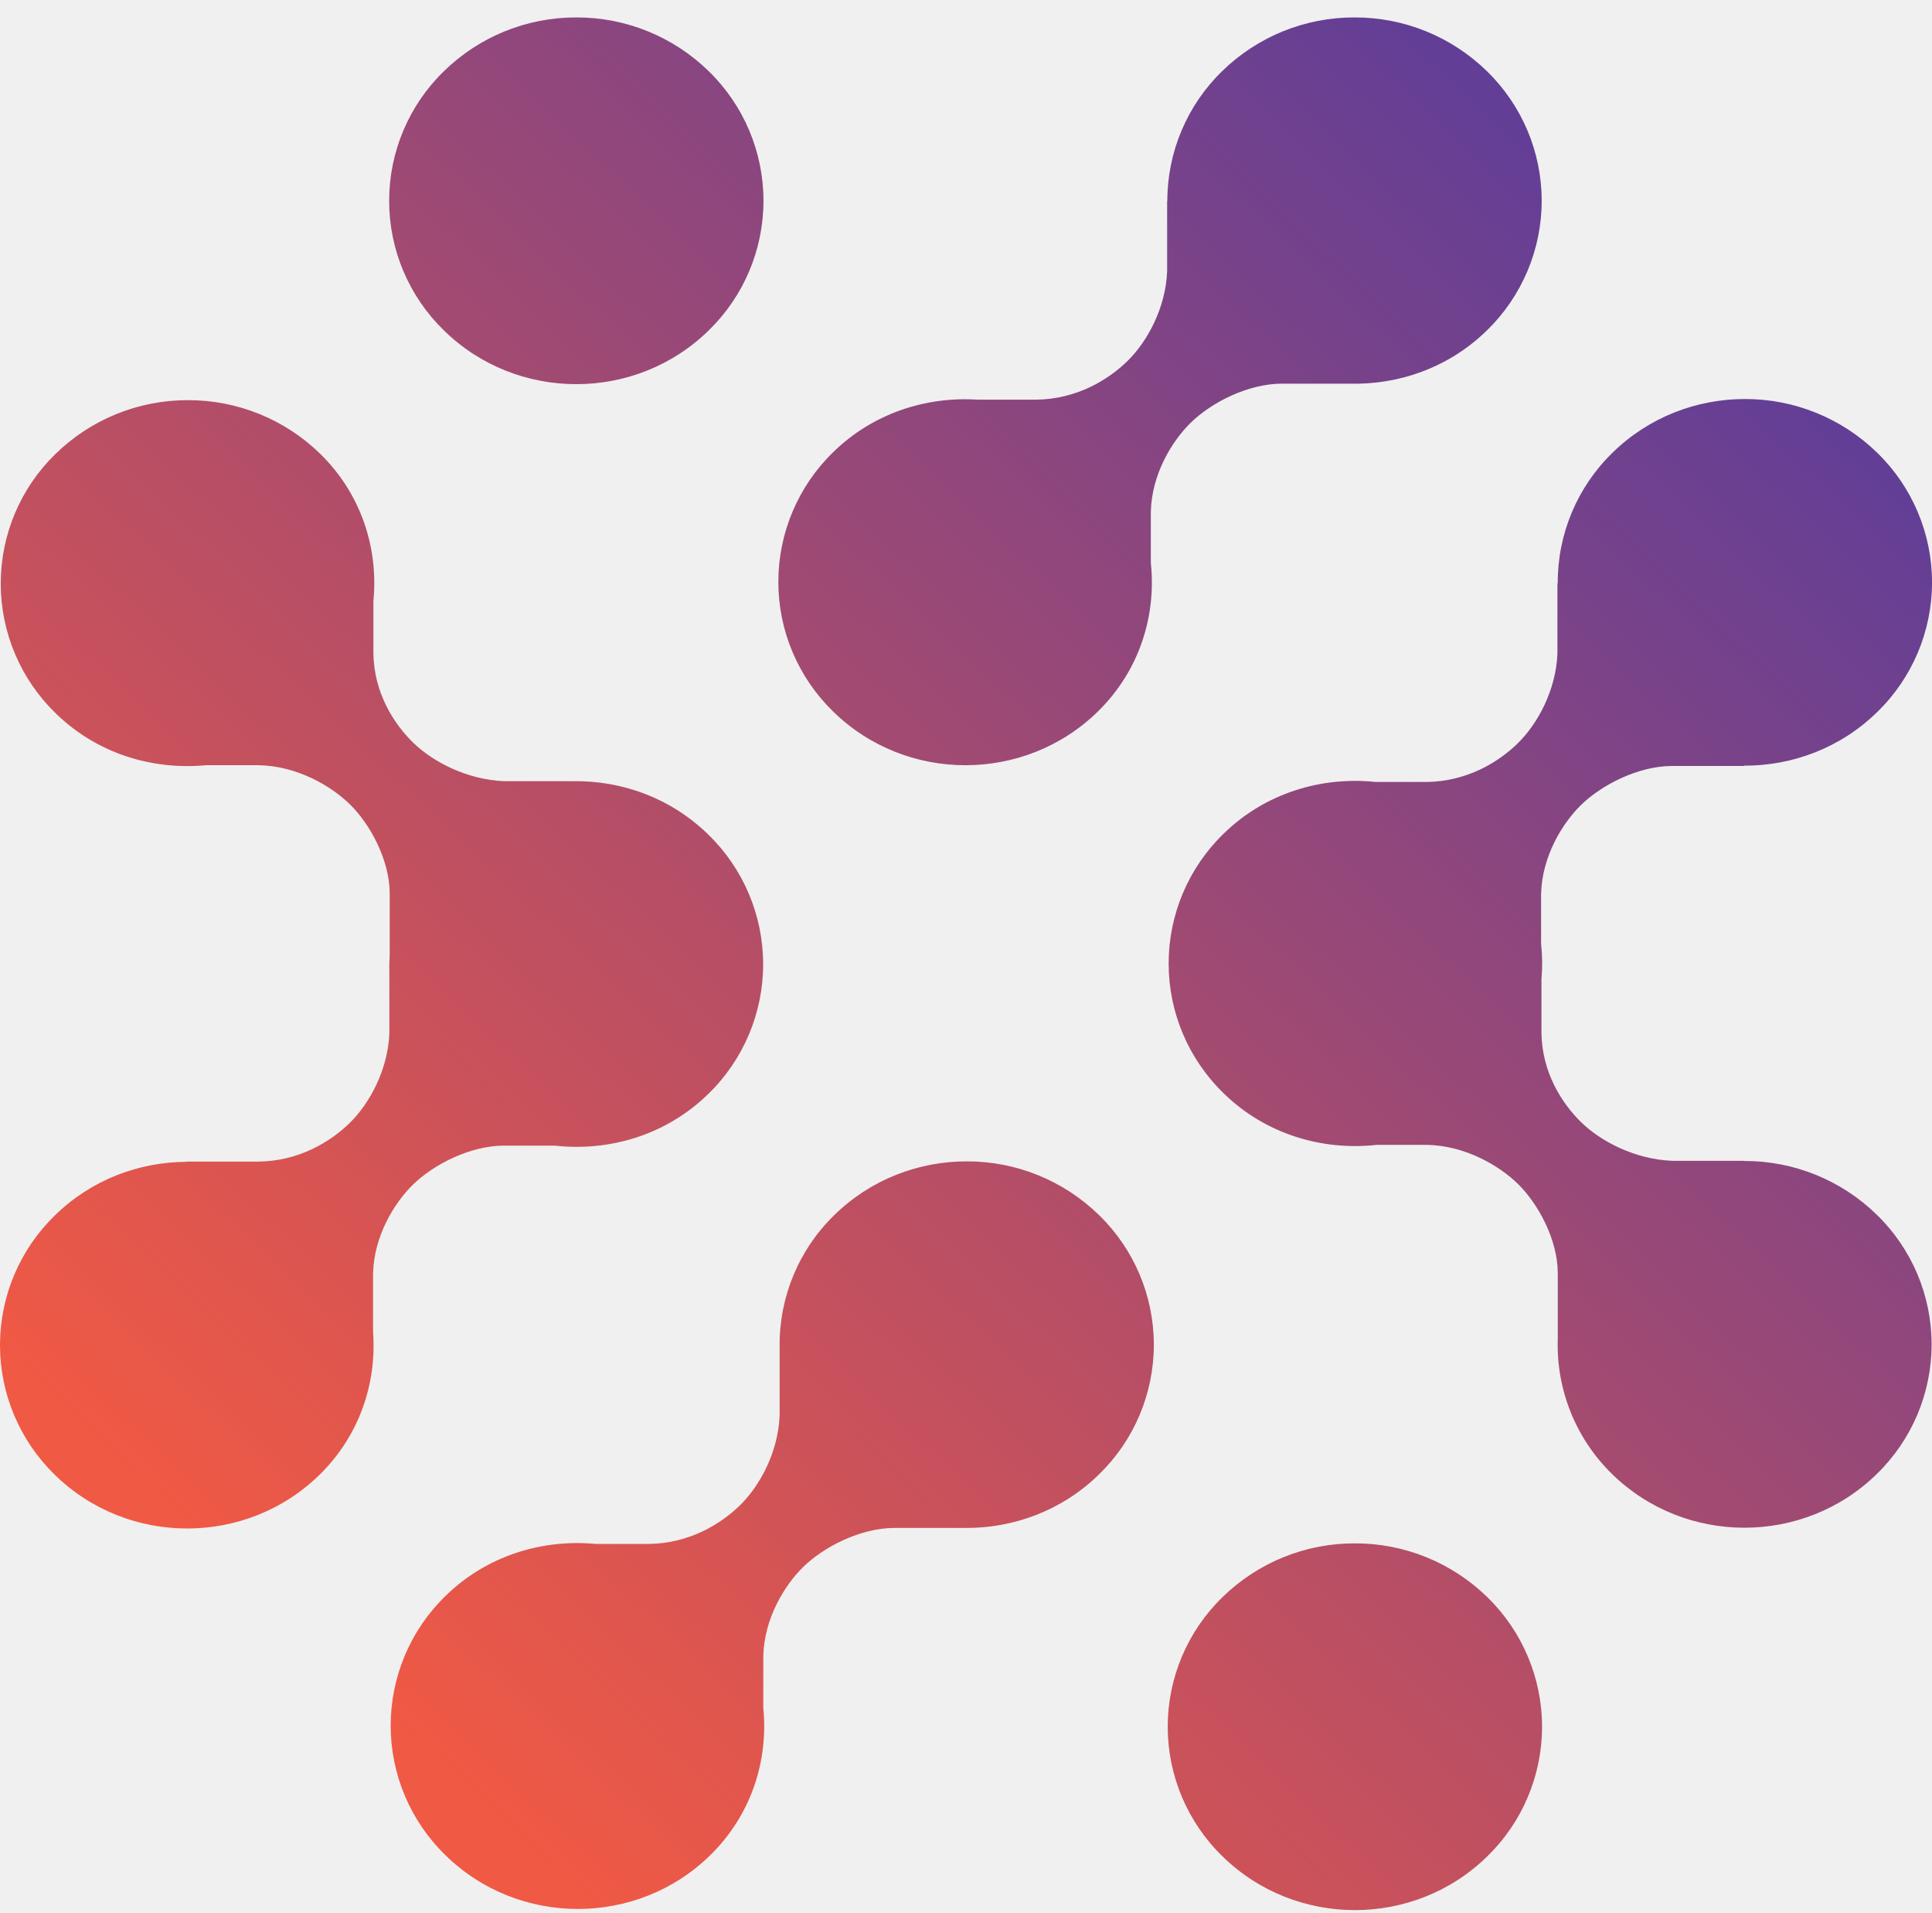
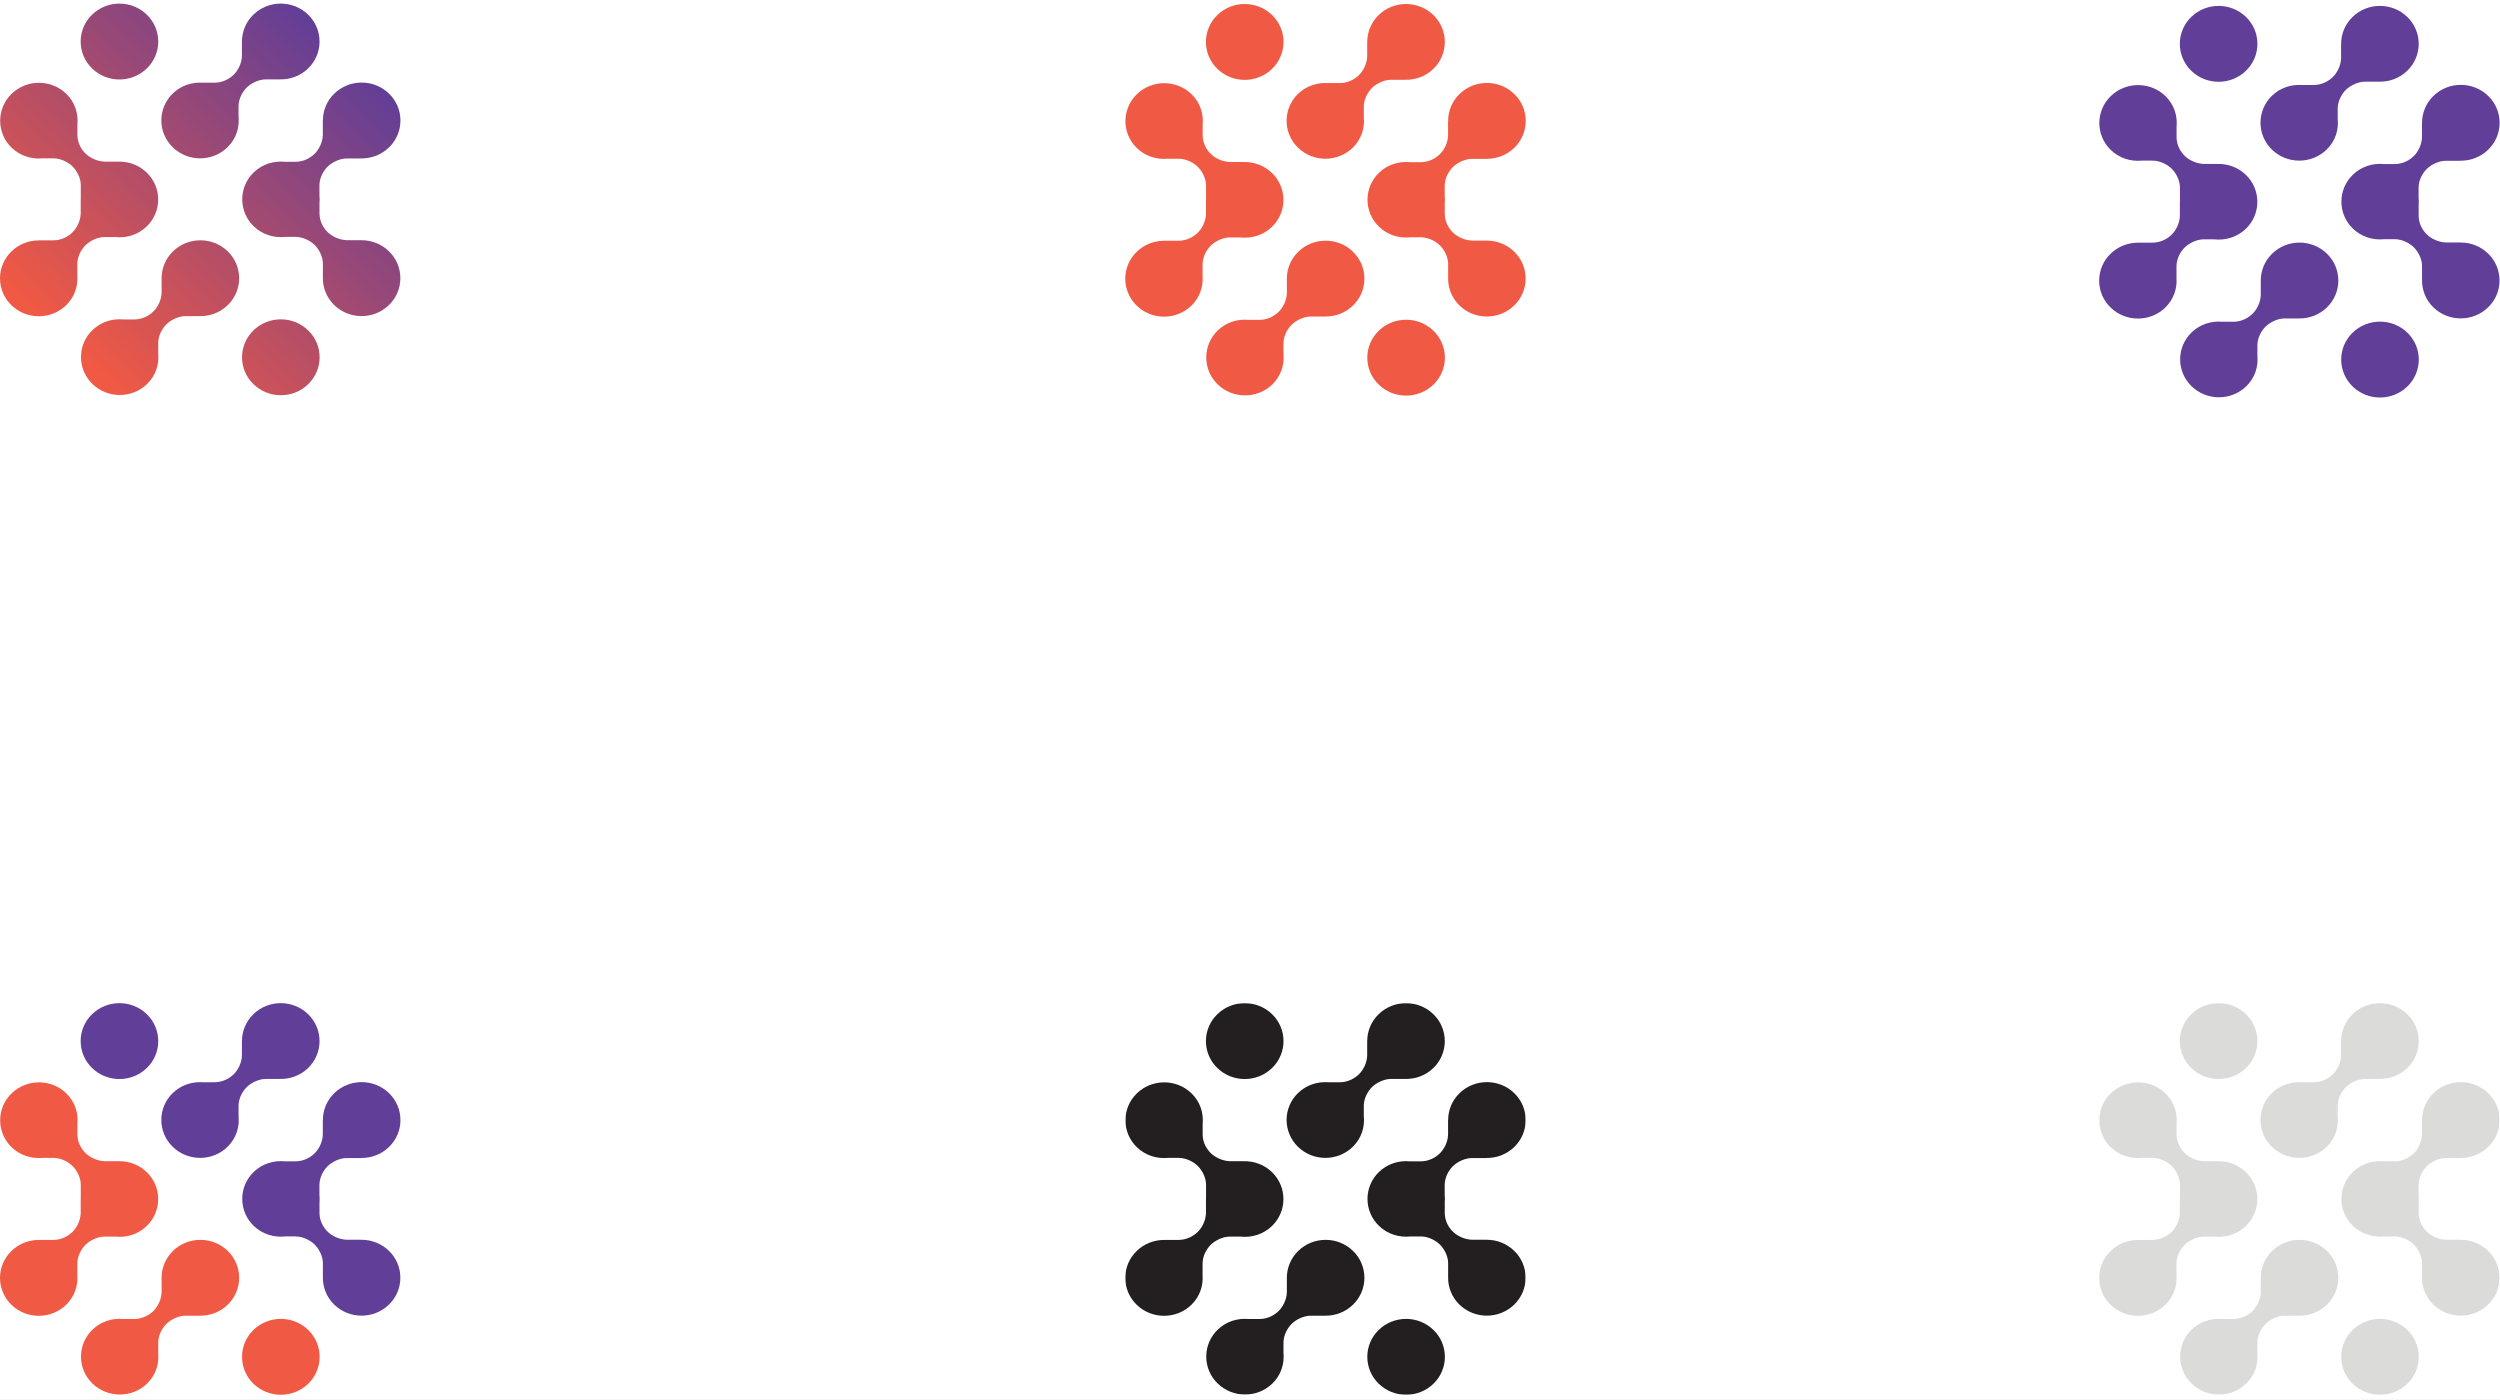
- <svg xmlns="http://www.w3.org/2000/svg" xmlns:xlink="http://www.w3.org/1999/xlink" width="100" height="99" viewBox="0 0 100 99">
+ <svg xmlns="http://www.w3.org/2000/svg" xmlns:xlink="http://www.w3.org/1999/xlink" width="636" height="356" viewBox="0 0 636 356">
  <defs>
    <linearGradient id="b" x1="16.679%" x2="88.319%" y1="86.687%" y2="13.475%">
      <stop offset="0%" stop-color="#F05944" />
      <stop offset="100%" stop-color="#613E97" />
    </linearGradient>
-     <path id="a" d="M70.108.426a9.764 9.764 0 0 0-6.85 2.78 9.363 9.363 0 0 0-2.837 6.72l-.01-.01v3.651c-.077 1.89-1.02 3.627-2.047 4.634-1.012.992-2.648 1.982-4.73 2.006h-3.03c-2.685-.172-5.427.708-7.48 2.719a9.353 9.353 0 0 0 0 13.42c3.783 3.706 9.917 3.706 13.701 0 2.147-2.102 3.032-4.943 2.742-7.687v-2.641c.04-1.966 1.111-3.685 2.064-4.617 1.058-1.037 2.95-2.018 4.714-2.022h3.49c2.57.07 5.162-.832 7.124-2.754a9.351 9.351 0 0 0 0-13.42 9.76 9.76 0 0 0-6.85-2.779zm-40.279 0a9.764 9.764 0 0 0-6.85 2.78 9.353 9.353 0 0 0 0 13.42c3.783 3.705 9.918 3.705 13.701 0a9.353 9.353 0 0 0 0-13.42 9.764 9.764 0 0 0-6.85-2.78zm53.633 22.528a9.353 9.353 0 0 0-2.833 6.764l-.017-.016v3.652c-.077 1.888-1.02 3.626-2.048 4.632-1.012.993-2.646 1.982-4.73 2.006h-2.627c-2.811-.294-5.725.572-7.88 2.683a9.351 9.351 0 0 0 0 13.42c2.173 2.129 5.118 2.992 7.951 2.676h2.573c2.008.039 3.762 1.088 4.715 2.02 1.058 1.037 2.06 2.891 2.064 4.618v3.419a9.33 9.33 0 0 0 2.81 6.978c3.784 3.706 9.919 3.706 13.701 0a9.351 9.351 0 0 0 0-13.42 9.763 9.763 0 0 0-6.86-2.779l.01-.009h-3.728c-1.929-.075-3.703-.999-4.73-2.005-1.013-.992-2.024-2.594-2.048-4.633v-2.747a9.235 9.235 0 0 0-.018-1.836v-2.574c.04-1.966 1.112-3.684 2.064-4.617 1.058-1.036 2.95-2.017 4.714-2.022h3.729l-.017-.016c2.497.014 5-.907 6.906-2.774a9.351 9.351 0 0 0 0-13.42 9.76 9.76 0 0 0-6.85-2.78c-2.48 0-4.96.927-6.851 2.78zm-80.586.058a9.352 9.352 0 0 0 0 13.42c2.128 2.085 4.997 2.953 7.776 2.693h2.742c2.007.038 3.76 1.088 4.713 2.02 1.058 1.037 2.06 2.89 2.064 4.618v3.186c-.014.26-.026.514-.017.773v3.277c-.078 1.89-1.02 3.627-2.048 4.634-1.013.992-2.648 1.982-4.73 2.005H9.647l.012.012c-2.47.008-4.937.93-6.822 2.776A9.362 9.362 0 0 0 0 69.078v.116a9.362 9.362 0 0 0 2.837 6.652c3.783 3.706 9.918 3.706 13.702 0 2.072-2.029 2.967-4.745 2.77-7.4V65.45c.04-1.966 1.11-3.685 2.063-4.617 1.059-1.037 2.95-2.018 4.714-2.022h2.626c2.834.317 5.777-.548 7.95-2.676a9.351 9.351 0 0 0 0-13.42c-1.934-1.895-4.483-2.807-7.018-2.763h-3.54c-1.928-.076-3.703-1-4.73-2.006-1.013-.992-2.024-2.592-2.047-4.632v-2.686c.265-2.721-.621-5.531-2.75-7.616a9.761 9.761 0 0 0-6.85-2.779 9.763 9.763 0 0 0-6.85 2.78zm40.307 39.394a9.355 9.355 0 0 0-2.83 6.79v3.59c-.077 1.888-1.019 3.626-2.046 4.633-1.014.992-2.648 1.982-4.73 2.005h-2.742c-2.779-.26-5.647.608-7.776 2.692a9.352 9.352 0 0 0 0 13.42c3.783 3.706 9.917 3.706 13.701 0 2.128-2.084 3.015-4.894 2.749-7.616v-2.685c.04-1.965 1.111-3.684 2.063-4.616 1.059-1.037 2.952-2.018 4.714-2.022h3.665c2.508.02 5.02-.898 6.934-2.772a9.353 9.353 0 0 0 0-13.42 9.764 9.764 0 0 0-6.85-2.779c-2.48 0-4.96.927-6.852 2.78zm20.096 19.769a9.351 9.351 0 0 0 0 13.42c3.783 3.706 9.918 3.706 13.7 0a9.353 9.353 0 0 0 0-13.42 9.762 9.762 0 0 0-6.85-2.78 9.76 9.76 0 0 0-6.85 2.78z" />
+     <path id="a" d="M71.422.433a9.955 9.955 0 0 0-6.979 2.828 9.516 9.516 0 0 0-2.89 6.834l-.01-.009V13.8c-.078 1.921-1.038 3.69-2.085 4.713-1.03 1.009-2.697 2.016-4.819 2.04h-3.086c-2.736-.175-5.529.721-7.621 2.766a9.503 9.503 0 0 0 0 13.65c3.854 3.77 10.104 3.77 13.958 0 2.188-2.138 3.089-5.027 2.793-7.82v-2.685c.042-2 1.132-3.748 2.103-4.696 1.078-1.055 3.006-2.053 4.802-2.057h3.556c2.618.072 5.259-.846 7.257-2.8a9.501 9.501 0 0 0 0-13.65A9.952 9.952 0 0 0 71.422.433zm-41.034 0a9.955 9.955 0 0 0-6.978 2.828 9.503 9.503 0 0 0 0 13.65c3.853 3.768 10.103 3.768 13.958 0a9.503 9.503 0 0 0 0-13.65 9.955 9.955 0 0 0-6.98-2.828zm54.638 22.915a9.506 9.506 0 0 0-2.885 6.88l-.018-.017v3.714c-.078 1.921-1.04 3.689-2.086 4.712-1.031 1.01-2.696 2.016-4.819 2.04h-2.677c-2.863-.298-5.831.583-8.027 2.73a9.501 9.501 0 0 0 0 13.649c2.214 2.166 5.214 3.044 8.1 2.722h2.622c2.045.04 3.832 1.108 4.803 2.056 1.077 1.054 2.097 2.94 2.102 4.696v3.478a9.482 9.482 0 0 0 2.864 7.097c3.854 3.77 10.104 3.77 13.957 0a9.501 9.501 0 0 0 0-13.65c-1.93-1.887-4.46-2.827-6.988-2.826l.01-.009h-3.799c-1.964-.077-3.772-1.016-4.819-2.04-1.03-1.009-2.061-2.638-2.086-4.712v-2.794a9.379 9.379 0 0 0-.017-1.867v-2.619c.04-2 1.132-3.747 2.102-4.696 1.077-1.053 3.005-2.051 4.802-2.056h3.8l-.018-.017c2.544.014 5.093-.923 7.035-2.821a9.501 9.501 0 0 0 0-13.65 9.951 9.951 0 0 0-6.979-2.827 9.949 9.949 0 0 0-6.979 2.827zm-82.096.059a9.502 9.502 0 0 0 0 13.65c2.168 2.12 5.09 3.004 7.922 2.739h2.793c2.044.039 3.831 1.106 4.8 2.055 1.08 1.054 2.1 2.94 2.104 4.696v3.24a8.907 8.907 0 0 0-.018.787v3.334c-.078 1.922-1.039 3.689-2.086 4.713-1.032 1.01-2.698 2.016-4.819 2.04H9.828l.012.011c-2.517.008-5.03.947-6.95 2.824A9.515 9.515 0 0 0 0 70.262v.118a9.515 9.515 0 0 0 2.89 6.767c3.854 3.769 10.104 3.769 13.959 0 2.11-2.064 3.022-4.827 2.821-7.528v-3.047c.041-2 1.132-3.748 2.103-4.697 1.078-1.054 3.006-2.051 4.802-2.055h2.675c2.887.321 5.886-.558 8.1-2.723a9.501 9.501 0 0 0 0-13.65c-1.971-1.928-4.568-2.855-7.15-2.81h-3.607c-1.964-.077-3.772-1.016-4.818-2.04-1.032-1.009-2.062-2.637-2.086-4.712v-2.731c.27-2.77-.633-5.627-2.801-7.747a9.953 9.953 0 0 0-6.979-2.827 9.954 9.954 0 0 0-6.979 2.827zm41.062 40.069a9.508 9.508 0 0 0-2.882 6.905v3.652c-.079 1.921-1.039 3.69-2.085 4.713-1.032 1.009-2.697 2.016-4.82 2.04h-2.792c-2.831-.265-5.753.618-7.921 2.738a9.502 9.502 0 0 0 0 13.65c3.853 3.77 10.103 3.77 13.957 0 2.168-2.12 3.071-4.978 2.8-7.746v-2.732c.041-1.999 1.133-3.747 2.103-4.695 1.078-1.055 3.006-2.053 4.802-2.057h3.734c2.554.022 5.113-.913 7.063-2.819a9.503 9.503 0 0 0 0-13.65 9.955 9.955 0 0 0-6.979-2.827 9.955 9.955 0 0 0-6.98 2.828zm20.473 20.108a9.501 9.501 0 0 0 0 13.65c3.854 3.77 10.104 3.77 13.958 0a9.503 9.503 0 0 0 0-13.65 9.954 9.954 0 0 0-6.98-2.828 9.952 9.952 0 0 0-6.978 2.828z" />
+     <path id="d" d="M0 .434h101.874v99.626H0z" />
+     <path id="f" d="M0 .434h101.874v99.626H0z" />
  </defs>
-   <g fill="none" fill-rule="evenodd" transform="translate(0 .476)">
-     <mask id="c" fill="#fff">
-       <use xlink:href="#a" />
-     </mask>
-     <use fill="url(#b)" xlink:href="#a" />
-     <path d="M70.108.426a9.764 9.764 0 0 0-6.85 2.78 9.363 9.363 0 0 0-2.837 6.72l-.01-.01v3.651c-.077 1.89-1.02 3.627-2.047 4.634-1.012.992-2.648 1.982-4.73 2.006h-3.03c-2.685-.172-5.427.708-7.48 2.719a9.353 9.353 0 0 0 0 13.42c3.783 3.706 9.917 3.706 13.701 0 2.147-2.102 3.032-4.943 2.742-7.687v-2.641c.04-1.966 1.111-3.685 2.064-4.617 1.058-1.037 2.95-2.018 4.714-2.022h3.49c2.57.07 5.162-.832 7.124-2.754a9.351 9.351 0 0 0 0-13.42 9.76 9.76 0 0 0-6.85-2.779zm-40.279 0a9.764 9.764 0 0 0-6.85 2.78 9.353 9.353 0 0 0 0 13.42c3.783 3.705 9.918 3.705 13.701 0a9.353 9.353 0 0 0 0-13.42 9.764 9.764 0 0 0-6.85-2.78zm53.633 22.528a9.353 9.353 0 0 0-2.833 6.764l-.017-.016v3.652c-.077 1.888-1.02 3.626-2.048 4.632-1.012.993-2.646 1.982-4.73 2.006h-2.627c-2.811-.294-5.725.572-7.88 2.683a9.351 9.351 0 0 0 0 13.42c2.173 2.129 5.118 2.992 7.951 2.676h2.573c2.008.039 3.762 1.088 4.715 2.02 1.058 1.037 2.06 2.891 2.064 4.618v3.419a9.33 9.33 0 0 0 2.81 6.978c3.784 3.706 9.919 3.706 13.701 0a9.351 9.351 0 0 0 0-13.42 9.763 9.763 0 0 0-6.86-2.779l.01-.009h-3.728c-1.929-.075-3.703-.999-4.73-2.005-1.013-.992-2.024-2.594-2.048-4.633v-2.747a9.235 9.235 0 0 0-.018-1.836v-2.574c.04-1.966 1.112-3.684 2.064-4.617 1.058-1.036 2.95-2.017 4.714-2.022h3.729l-.017-.016c2.497.014 5-.907 6.906-2.774a9.351 9.351 0 0 0 0-13.42 9.76 9.76 0 0 0-6.85-2.78c-2.48 0-4.96.927-6.851 2.78zm-80.586.058a9.352 9.352 0 0 0 0 13.42c2.128 2.085 4.997 2.953 7.776 2.693h2.742c2.007.038 3.76 1.088 4.713 2.02 1.058 1.037 2.06 2.89 2.064 4.618v3.186c-.014.26-.026.514-.017.773v3.277c-.078 1.89-1.02 3.627-2.048 4.634-1.013.992-2.648 1.982-4.73 2.005H9.647l.012.012c-2.47.008-4.937.93-6.822 2.776A9.362 9.362 0 0 0 0 69.078v.116a9.362 9.362 0 0 0 2.837 6.652c3.783 3.706 9.918 3.706 13.702 0 2.072-2.029 2.967-4.745 2.77-7.4V65.45c.04-1.966 1.11-3.685 2.063-4.617 1.059-1.037 2.95-2.018 4.714-2.022h2.626c2.834.317 5.777-.548 7.95-2.676a9.351 9.351 0 0 0 0-13.42c-1.934-1.895-4.483-2.807-7.018-2.763h-3.54c-1.928-.076-3.703-1-4.73-2.006-1.013-.992-2.024-2.592-2.047-4.632v-2.686c.265-2.721-.621-5.531-2.75-7.616a9.761 9.761 0 0 0-6.85-2.779 9.763 9.763 0 0 0-6.85 2.78zm40.307 39.394a9.355 9.355 0 0 0-2.83 6.79v3.59c-.077 1.888-1.019 3.626-2.046 4.633-1.014.992-2.648 1.982-4.73 2.005h-2.742c-2.779-.26-5.647.608-7.776 2.692a9.352 9.352 0 0 0 0 13.42c3.783 3.706 9.917 3.706 13.701 0 2.128-2.084 3.015-4.894 2.749-7.616v-2.685c.04-1.965 1.111-3.684 2.063-4.616 1.059-1.037 2.952-2.018 4.714-2.022h3.665c2.508.02 5.02-.898 6.934-2.772a9.353 9.353 0 0 0 0-13.42 9.764 9.764 0 0 0-6.85-2.779c-2.48 0-4.96.927-6.852 2.78zm20.096 19.769a9.351 9.351 0 0 0 0 13.42c3.783 3.706 9.918 3.706 13.7 0a9.353 9.353 0 0 0 0-13.42 9.762 9.762 0 0 0-6.85-2.78 9.76 9.76 0 0 0-6.85 2.78z" mask="url(#c)" />
+   <g fill="none" fill-rule="evenodd">
+     <path fill="#FFF" d="M0 0h636v356H0z" />
+     <g transform="translate(0 .484)">
+       <mask id="c" fill="#fff">
+         <use xlink:href="#a" />
+       </mask>
+       <use fill="url(#b)" xlink:href="#a" />
+       <path d="M71.422.433a9.955 9.955 0 0 0-6.979 2.828 9.516 9.516 0 0 0-2.89 6.834l-.01-.009V13.8c-.078 1.921-1.038 3.69-2.085 4.713-1.03 1.009-2.697 2.016-4.819 2.04h-3.086c-2.736-.175-5.529.721-7.621 2.766a9.503 9.503 0 0 0 0 13.65c3.854 3.77 10.104 3.77 13.958 0 2.188-2.138 3.089-5.027 2.793-7.82v-2.685c.042-2 1.132-3.748 2.103-4.696 1.078-1.055 3.006-2.053 4.802-2.057h3.556c2.618.072 5.259-.846 7.257-2.8a9.501 9.501 0 0 0 0-13.65A9.952 9.952 0 0 0 71.422.433zm-41.034 0a9.955 9.955 0 0 0-6.978 2.828 9.503 9.503 0 0 0 0 13.65c3.853 3.768 10.103 3.768 13.958 0a9.503 9.503 0 0 0 0-13.65 9.955 9.955 0 0 0-6.98-2.828zm54.638 22.915a9.506 9.506 0 0 0-2.885 6.88l-.018-.017v3.714c-.078 1.921-1.04 3.689-2.086 4.712-1.031 1.01-2.696 2.016-4.819 2.04h-2.677c-2.863-.298-5.831.583-8.027 2.73a9.501 9.501 0 0 0 0 13.649c2.214 2.166 5.214 3.044 8.1 2.722h2.622c2.045.04 3.832 1.108 4.803 2.056 1.077 1.054 2.097 2.94 2.102 4.696v3.478a9.482 9.482 0 0 0 2.864 7.097c3.854 3.77 10.104 3.77 13.957 0a9.501 9.501 0 0 0 0-13.65c-1.93-1.887-4.46-2.827-6.988-2.826l.01-.009h-3.799c-1.964-.077-3.772-1.016-4.819-2.04-1.03-1.009-2.061-2.638-2.086-4.712v-2.794a9.379 9.379 0 0 0-.017-1.867v-2.619c.04-2 1.132-3.747 2.102-4.696 1.077-1.053 3.005-2.051 4.802-2.056h3.8l-.018-.017c2.544.014 5.093-.923 7.035-2.821a9.501 9.501 0 0 0 0-13.65 9.951 9.951 0 0 0-6.979-2.827 9.949 9.949 0 0 0-6.979 2.827zm-82.096.059a9.502 9.502 0 0 0 0 13.65c2.168 2.12 5.09 3.004 7.922 2.739h2.793c2.044.039 3.831 1.106 4.8 2.055 1.08 1.054 2.1 2.94 2.104 4.696v3.24a8.907 8.907 0 0 0-.018.787v3.334c-.078 1.922-1.039 3.689-2.086 4.713-1.032 1.01-2.698 2.016-4.819 2.04H9.828l.012.011c-2.517.008-5.03.947-6.95 2.824A9.515 9.515 0 0 0 0 70.262v.118a9.515 9.515 0 0 0 2.89 6.767c3.854 3.769 10.104 3.769 13.959 0 2.11-2.064 3.022-4.827 2.821-7.528v-3.047c.041-2 1.132-3.748 2.103-4.697 1.078-1.054 3.006-2.051 4.802-2.055h2.675c2.887.321 5.886-.558 8.1-2.723a9.501 9.501 0 0 0 0-13.65c-1.971-1.928-4.568-2.855-7.15-2.81h-3.607c-1.964-.077-3.772-1.016-4.818-2.04-1.032-1.009-2.062-2.637-2.086-4.712v-2.731c.27-2.77-.633-5.627-2.801-7.747a9.953 9.953 0 0 0-6.979-2.827 9.954 9.954 0 0 0-6.979 2.827zm41.062 40.069a9.508 9.508 0 0 0-2.882 6.905v3.652c-.079 1.921-1.039 3.69-2.085 4.713-1.032 1.009-2.697 2.016-4.82 2.04h-2.792c-2.831-.265-5.753.618-7.921 2.738a9.502 9.502 0 0 0 0 13.65c3.853 3.77 10.103 3.77 13.957 0 2.168-2.12 3.071-4.978 2.8-7.746v-2.732c.041-1.999 1.133-3.747 2.103-4.695 1.078-1.055 3.006-2.053 4.802-2.057h3.734c2.554.022 5.113-.913 7.063-2.819a9.503 9.503 0 0 0 0-13.65 9.955 9.955 0 0 0-6.979-2.827 9.955 9.955 0 0 0-6.98 2.828zm20.473 20.108a9.501 9.501 0 0 0 0 13.65c3.854 3.77 10.104 3.77 13.958 0a9.503 9.503 0 0 0 0-13.65 9.954 9.954 0 0 0-6.98-2.828 9.952 9.952 0 0 0-6.978 2.828z" mask="url(#c)" />
+     </g>
+     <path fill="#F05944" d="M344.157 37.553c2.188-2.138 3.089-5.028 2.794-7.82v-2.685c.04-2 1.132-3.748 2.102-4.697 1.078-1.054 3.007-2.052 4.802-2.056h3.556c2.619.073 5.26-.846 7.258-2.8a9.504 9.504 0 0 0 0-13.65c-3.855-3.77-10.104-3.77-13.958 0a9.514 9.514 0 0 0-2.89 6.834l-.01-.01v3.715c-.078 1.922-1.038 3.689-2.085 4.713-1.032 1.008-2.698 2.016-4.82 2.04h-3.086c-2.735-.175-5.53.722-7.621 2.767a9.503 9.503 0 0 0 0 13.65c3.854 3.768 10.104 3.768 13.958 0zm-20.522-20.058a9.504 9.504 0 0 0 0-13.65c-3.855-3.77-10.104-3.77-13.958 0a9.502 9.502 0 0 0 0 13.65c3.854 3.768 10.103 3.768 13.958 0zm27.097 66.672a9.501 9.501 0 0 0 0 13.65c3.855 3.77 10.104 3.77 13.958 0a9.503 9.503 0 0 0 0-13.65c-3.854-3.769-10.103-3.769-13.958 0zm27.508-22.954l.011-.01h-3.799c-1.964-.076-3.772-1.016-4.819-2.04-1.03-1.008-2.06-2.637-2.085-4.711v-2.794a9.441 9.441 0 0 0-.018-1.868v-2.618c.04-2 1.132-3.747 2.102-4.696 1.078-1.054 3.006-2.052 4.803-2.056h3.798l-.017-.017c2.544.014 5.093-.923 7.035-2.822a9.502 9.502 0 0 0 0-13.65c-3.855-3.77-10.103-3.77-13.958 0a9.513 9.513 0 0 0-2.886 6.88l-.017-.016v3.714c-.079 1.921-1.039 3.688-2.085 4.713-1.032 1.008-2.697 2.016-4.82 2.04h-2.677c-2.863-.299-5.832.581-8.026 2.728a9.502 9.502 0 0 0 0 13.65c2.213 2.165 5.213 3.044 8.099 2.722h2.622c2.045.04 3.832 1.107 4.802 2.056 1.078 1.054 2.1 2.94 2.103 4.697v3.476a9.483 9.483 0 0 0 2.864 7.098c3.855 3.77 10.103 3.77 13.958 0a9.501 9.501 0 0 0 0-13.65 9.955 9.955 0 0 0-6.99-2.826zm-72.302 5.942c.04-2 1.132-3.747 2.103-4.696 1.077-1.053 3.005-2.052 4.801-2.056h2.676c2.886.322 5.886-.557 8.1-2.722a9.503 9.503 0 0 0 0-13.65c-1.973-1.928-4.568-2.855-7.152-2.81h-3.606c-1.964-.077-3.772-1.016-4.819-2.04-1.032-1.01-2.061-2.638-2.085-4.712v-2.732c.27-2.768-.633-5.626-2.8-7.747-3.855-3.769-10.104-3.769-13.958 0a9.501 9.501 0 0 0 0 13.65c2.168 2.12 5.09 3.004 7.921 2.739h2.793c2.044.04 3.832 1.107 4.802 2.056 1.078 1.054 2.098 2.94 2.102 4.697v3.24a9.23 9.23 0 0 0-.018.786v3.334c-.078 1.921-1.038 3.688-2.086 4.713-1.031 1.009-2.697 2.016-4.818 2.04h-3.8l.012.01c-2.515.008-5.029.949-6.948 2.826a9.501 9.501 0 0 0 0 13.65c3.854 3.768 10.103 3.768 13.958 0 2.11-2.065 3.023-4.828 2.822-7.528v-3.048zm38.28-3.096a9.501 9.501 0 0 1 0 13.65c-1.95 1.906-4.51 2.84-7.064 2.819h-3.733c-1.796.004-3.723 1.002-4.802 2.056-.97.949-2.062 2.697-2.102 4.696v2.731c.271 2.769-.633 5.627-2.8 7.747-3.855 3.77-10.104 3.77-13.959 0a9.502 9.502 0 0 1 0-13.65c2.169-2.12 5.09-3.004 7.923-2.738h2.792c2.122-.024 3.787-1.032 4.818-2.04 1.047-1.024 2.008-2.791 2.086-4.712v-3.653c-.022-2.497.935-5 2.883-6.906 3.855-3.769 10.103-3.769 13.958 0z" />
+     <path fill="#613E97" d="M591.918 38.037c2.188-2.138 3.089-5.028 2.794-7.82v-2.686c.04-2 1.132-3.747 2.102-4.696 1.078-1.054 3.007-2.052 4.802-2.056h3.556c2.619.072 5.26-.846 7.258-2.8a9.504 9.504 0 0 0 0-13.65c-3.855-3.77-10.104-3.77-13.958 0a9.514 9.514 0 0 0-2.89 6.834l-.01-.01v3.715c-.078 1.921-1.038 3.689-2.085 4.712-1.032 1.01-2.698 2.016-4.82 2.04h-3.086c-2.735-.174-5.53.722-7.621 2.767a9.503 9.503 0 0 0 0 13.65c3.854 3.77 10.104 3.77 13.958 0zm-20.522-20.058a9.504 9.504 0 0 0 0-13.65c-3.855-3.77-10.104-3.77-13.958 0a9.502 9.502 0 0 0 0 13.65c3.854 3.768 10.103 3.768 13.958 0zm27.097 66.672a9.501 9.501 0 0 0 0 13.65c3.854 3.77 10.104 3.77 13.958 0a9.503 9.503 0 0 0 0-13.65c-3.854-3.77-10.104-3.77-13.958 0zM626 61.697l.011-.01h-3.799c-1.964-.076-3.772-1.016-4.819-2.04-1.03-1.008-2.06-2.637-2.085-4.711V52.14a9.441 9.441 0 0 0-.018-1.867v-2.618c.04-2 1.132-3.747 2.102-4.696 1.078-1.054 3.006-2.052 4.803-2.056h3.798l-.017-.017c2.544.014 5.093-.923 7.035-2.822a9.502 9.502 0 0 0 0-13.65c-3.855-3.77-10.103-3.77-13.958 0a9.513 9.513 0 0 0-2.886 6.88l-.017-.017v3.715c-.079 1.921-1.039 3.688-2.085 4.713-1.032 1.008-2.697 2.016-4.82 2.039h-2.677c-2.863-.298-5.832.582-8.026 2.729a9.502 9.502 0 0 0 0 13.65c2.213 2.164 5.213 3.043 8.099 2.722h2.622c2.045.04 3.832 1.107 4.802 2.056 1.078 1.054 2.1 2.94 2.103 4.697v3.476a9.483 9.483 0 0 0 2.864 7.098c3.855 3.77 10.103 3.77 13.958 0a9.501 9.501 0 0 0 0-13.65 9.955 9.955 0 0 0-6.99-2.826zM553.7 67.639c.04-2 1.132-3.747 2.103-4.696 1.077-1.054 3.005-2.052 4.801-2.056h2.676c2.886.322 5.886-.557 8.1-2.722a9.503 9.503 0 0 0 0-13.65c-1.973-1.928-4.568-2.855-7.152-2.81h-3.606c-1.964-.077-3.772-1.016-4.819-2.04-1.032-1.01-2.061-2.638-2.085-4.713v-2.73c.27-2.77-.633-5.627-2.8-7.748-3.855-3.769-10.104-3.769-13.958 0a9.501 9.501 0 0 0 0 13.65c2.168 2.12 5.09 3.004 7.921 2.739h2.793c2.044.04 3.832 1.107 4.802 2.055 1.078 1.055 2.098 2.94 2.102 4.698v3.24a9.23 9.23 0 0 0-.018.786v3.334c-.078 1.921-1.038 3.688-2.086 4.713-1.031 1.009-2.697 2.016-4.818 2.04h-3.8l.012.01c-2.515.008-5.029.948-6.948 2.826a9.501 9.501 0 0 0 0 13.65c3.854 3.768 10.103 3.768 13.958 0 2.11-2.065 3.023-4.828 2.822-7.528V67.64zm38.28-3.096a9.501 9.501 0 0 1 0 13.65c-1.95 1.906-4.51 2.84-7.064 2.819h-3.733c-1.796.004-3.723 1.002-4.802 2.056-.97.949-2.062 2.697-2.102 4.696v2.731c.271 2.769-.633 5.627-2.801 7.747-3.854 3.77-10.103 3.77-13.958 0a9.502 9.502 0 0 1 0-13.65c2.169-2.12 5.09-3.004 7.923-2.738h2.792c2.122-.024 3.787-1.032 4.818-2.04 1.047-1.024 2.008-2.791 2.086-4.712v-3.653c-.022-2.497.935-5 2.883-6.906 3.855-3.77 10.103-3.77 13.958 0z" />
+     <path fill="#F05944" d="M57.95 318.245a9.504 9.504 0 0 1 0 13.65c-1.948 1.906-4.508 2.84-7.063 2.82h-3.733c-1.796.004-3.724 1-4.802 2.055-.97.95-2.062 2.697-2.103 4.697v2.73c.272 2.769-.632 5.627-2.8 7.747-3.855 3.77-10.103 3.77-13.958 0a9.501 9.501 0 0 1 0-13.65c2.169-2.12 5.09-3.004 7.922-2.739h2.793c2.122-.023 3.786-1.03 4.818-2.039 1.047-1.024 2.007-2.792 2.086-4.713v-3.652c-.022-2.498.934-5 2.882-6.906 3.855-3.77 10.104-3.77 13.959 0M19.67 321.341c.041-2 1.133-3.747 2.103-4.696 1.078-1.054 3.005-2.052 4.802-2.056h2.676c2.885.322 5.885-.557 8.1-2.722a9.501 9.501 0 0 0 0-13.65c-1.973-1.927-4.569-2.854-7.152-2.81h-3.606c-1.965-.077-3.772-1.017-4.819-2.04-1.032-1.01-2.061-2.638-2.085-4.712v-2.732c.27-2.768-.633-5.626-2.8-7.747-3.855-3.769-10.104-3.769-13.958 0a9.502 9.502 0 0 0 0 13.65c2.167 2.121 5.09 3.003 7.921 2.739h2.793c2.044.04 3.831 1.107 4.801 2.056 1.079 1.054 2.098 2.94 2.103 4.696v3.24a9.23 9.23 0 0 0-.018.787v3.334c-.079 1.921-1.039 3.688-2.086 4.713-1.032 1.008-2.697 2.016-4.818 2.04h-3.8l.012.01c-2.515.008-5.029.948-6.948 2.825a9.502 9.502 0 0 0 0 13.65c3.854 3.77 10.103 3.77 13.958 0 2.11-2.064 3.023-4.828 2.821-7.526v-3.049z" />
+     <path fill="#613E97" d="M91.974 315.4l.01-.01h-3.799c-1.964-.077-3.772-1.016-4.819-2.04-1.032-1.009-2.061-2.638-2.086-4.713v-2.794a9.37 9.37 0 0 0-.017-1.866v-2.619c.04-2 1.132-3.747 2.102-4.696 1.077-1.054 3.005-2.052 4.802-2.056h3.8l-.018-.017c2.544.014 5.093-.923 7.035-2.821a9.502 9.502 0 0 0 0-13.65c-3.855-3.77-10.104-3.77-13.958 0a9.508 9.508 0 0 0-2.885 6.88l-.018-.017v3.714c-.079 1.92-1.038 3.689-2.086 4.712-1.031 1.01-2.696 2.017-4.818 2.04H72.54c-2.863-.297-5.832.583-8.026 2.73a9.502 9.502 0 0 0 0 13.65c2.213 2.164 5.213 3.042 8.098 2.721h2.623c2.044.04 3.832 1.108 4.802 2.056 1.078 1.054 2.1 2.94 2.103 4.696v3.478a9.486 9.486 0 0 0 2.864 7.097c3.854 3.77 10.103 3.77 13.957 0a9.501 9.501 0 0 0 0-13.65 9.953 9.953 0 0 0-6.988-2.826" />
+     <path fill="#F05944" d="M64.465 338.353a9.502 9.502 0 0 0 0 13.65c3.854 3.77 10.103 3.77 13.958 0a9.504 9.504 0 0 0 0-13.65c-3.855-3.77-10.104-3.77-13.958 0" />
+     <path fill="#613E97" d="M37.368 271.68a9.503 9.503 0 0 0 0-13.65c-3.855-3.769-10.104-3.769-13.959 0a9.503 9.503 0 0 0 0 13.65c3.855 3.77 10.104 3.77 13.959 0M57.89 291.74c2.187-2.14 3.088-5.029 2.794-7.82v-2.686c.04-2 1.132-3.747 2.102-4.697 1.077-1.054 3.006-2.051 4.802-2.055h3.556c2.618.072 5.259-.848 7.258-2.802a9.503 9.503 0 0 0 0-13.65c-3.855-3.769-10.104-3.769-13.958 0a9.514 9.514 0 0 0-2.89 6.835l-.01-.01v3.715c-.078 1.922-1.038 3.689-2.085 4.713-1.032 1.008-2.698 2.016-4.82 2.039h-3.086c-2.736-.173-5.53.723-7.622 2.767a9.504 9.504 0 0 0 0 13.65c3.855 3.77 10.105 3.77 13.959 0" />
+     <g transform="translate(286.267 254.77)">
+       <mask id="e" fill="#fff">
+         <use xlink:href="#d" />
+       </mask>
+       <path fill="#231F20" d="M57.89 36.97c2.187-2.14 3.088-5.029 2.794-7.82v-2.686c.04-2 1.132-3.747 2.102-4.697 1.077-1.054 3.006-2.051 4.802-2.055h3.556c2.618.072 5.259-.848 7.258-2.802a9.503 9.503 0 0 0 0-13.65c-3.855-3.769-10.104-3.769-13.958 0a9.514 9.514 0 0 0-2.89 6.835l-.01-.01V13.8c-.078 1.922-1.038 3.689-2.085 4.713-1.032 1.009-2.698 2.016-4.82 2.039h-3.086c-2.736-.173-5.53.723-7.622 2.767a9.504 9.504 0 0 0 0 13.65c3.855 3.77 10.105 3.77 13.959 0zM37.368 16.91a9.503 9.503 0 0 0 0-13.65c-3.855-3.769-10.104-3.769-13.958 0a9.501 9.501 0 0 0 0 13.65c3.854 3.77 10.103 3.77 13.958 0zm27.097 66.673a9.502 9.502 0 0 0 0 13.65c3.854 3.77 10.103 3.77 13.958 0a9.504 9.504 0 0 0 0-13.65c-3.855-3.769-10.104-3.769-13.958 0zM91.973 60.63l.01-.01h-3.798c-1.964-.076-3.772-1.015-4.819-2.04-1.031-1.008-2.06-2.637-2.085-4.711v-2.794a9.441 9.441 0 0 0-.018-1.868v-2.618c.04-2 1.131-3.747 2.101-4.696 1.079-1.053 3.007-2.052 4.803-2.056h3.799l-.018-.017c2.545.014 5.094-.923 7.035-2.822a9.502 9.502 0 0 0 0-13.65c-3.854-3.768-10.102-3.768-13.957 0a9.512 9.512 0 0 0-2.886 6.881l-.017-.017v3.714c-.079 1.921-1.039 3.688-2.086 4.713-1.03 1.008-2.696 2.016-4.818 2.04H72.54c-2.863-.298-5.832.581-8.027 2.728a9.502 9.502 0 0 0 0 13.65c2.213 2.165 5.213 3.044 8.1 2.722h2.622c2.045.04 3.831 1.107 4.802 2.056 1.078 1.054 2.099 2.94 2.103 4.696v3.477a9.483 9.483 0 0 0 2.864 7.098c3.855 3.77 10.103 3.77 13.958 0a9.501 9.501 0 0 0 0-13.65 9.955 9.955 0 0 0-6.99-2.826zM19.67 66.571c.041-2 1.133-3.746 2.103-4.696 1.078-1.053 3.005-2.051 4.802-2.056h2.676c2.885.322 5.885-.557 8.1-2.722a9.503 9.503 0 0 0 0-13.65c-1.973-1.927-4.569-2.854-7.152-2.81h-3.606c-1.965-.077-3.772-1.017-4.819-2.04-1.032-1.01-2.061-2.638-2.085-4.712v-2.732c.27-2.768-.633-5.626-2.8-7.746-3.855-3.77-10.104-3.77-13.958 0a9.501 9.501 0 0 0 0 13.65c2.167 2.12 5.09 3.003 7.921 2.738h2.793c2.044.04 3.831 1.107 4.801 2.056 1.079 1.054 2.098 2.94 2.103 4.696v3.24a9.23 9.23 0 0 0-.018.787v3.334c-.079 1.921-1.039 3.689-2.086 4.713-1.032 1.008-2.697 2.016-4.818 2.04h-3.8l.012.011c-2.515.007-5.029.948-6.948 2.824a9.502 9.502 0 0 0 0 13.65c3.854 3.77 10.103 3.77 13.958 0 2.11-2.064 3.023-4.827 2.821-7.526V66.57zm38.28-3.096a9.502 9.502 0 0 1 0 13.65c-1.948 1.905-4.509 2.84-7.063 2.82h-3.733c-1.796.004-3.724 1.001-4.802 2.056-.97.949-2.062 2.696-2.102 4.696v2.731c.27 2.768-.633 5.626-2.801 7.746-3.854 3.77-10.103 3.77-13.958 0a9.501 9.501 0 0 1 0-13.65c2.169-2.12 5.09-3.004 7.922-2.739h2.792c2.122-.023 3.788-1.03 4.82-2.038 1.046-1.025 2.007-2.792 2.085-4.714V70.38c-.022-2.496.935-5 2.883-6.905 3.854-3.77 10.103-3.77 13.957 0z" mask="url(#e)" />
+     </g>
+     <g transform="translate(534.028 254.77)">
+       <mask id="g" fill="#fff">
+         <use xlink:href="#f" />
+       </mask>
+       <path fill="#DBDBDA" d="M57.89 36.97c2.187-2.14 3.088-5.029 2.794-7.82v-2.686c.04-2 1.132-3.747 2.102-4.697 1.077-1.054 3.006-2.051 4.802-2.055h3.556c2.618.072 5.259-.848 7.258-2.802a9.503 9.503 0 0 0 0-13.65c-3.855-3.769-10.104-3.769-13.958 0a9.514 9.514 0 0 0-2.89 6.835l-.01-.01V13.8c-.078 1.922-1.038 3.689-2.085 4.713-1.032 1.009-2.698 2.016-4.82 2.039h-3.086c-2.736-.173-5.53.723-7.622 2.767a9.504 9.504 0 0 0 0 13.65c3.855 3.77 10.105 3.77 13.959 0zM37.368 16.91a9.503 9.503 0 0 0 0-13.65c-3.855-3.769-10.104-3.769-13.958 0a9.501 9.501 0 0 0 0 13.65c3.854 3.77 10.103 3.77 13.958 0zm27.097 66.673a9.502 9.502 0 0 0 0 13.65c3.854 3.77 10.103 3.77 13.958 0a9.504 9.504 0 0 0 0-13.65c-3.855-3.769-10.104-3.769-13.958 0zM91.973 60.63l.01-.01h-3.798c-1.964-.076-3.772-1.015-4.819-2.04-1.031-1.008-2.06-2.637-2.085-4.711v-2.794a9.441 9.441 0 0 0-.018-1.868v-2.618c.04-2 1.131-3.747 2.101-4.696 1.079-1.053 3.007-2.052 4.803-2.056h3.799l-.018-.017c2.545.014 5.094-.923 7.035-2.822a9.502 9.502 0 0 0 0-13.65c-3.854-3.768-10.102-3.768-13.957 0a9.512 9.512 0 0 0-2.886 6.881l-.017-.017v3.714c-.079 1.921-1.039 3.688-2.086 4.713-1.03 1.008-2.696 2.016-4.818 2.04H72.54c-2.863-.298-5.832.581-8.027 2.728a9.502 9.502 0 0 0 0 13.65c2.213 2.165 5.213 3.044 8.1 2.722h2.622c2.045.04 3.831 1.107 4.802 2.056 1.078 1.054 2.099 2.94 2.103 4.696v3.477a9.483 9.483 0 0 0 2.864 7.098c3.855 3.77 10.103 3.77 13.958 0a9.501 9.501 0 0 0 0-13.65 9.955 9.955 0 0 0-6.99-2.826zM19.67 66.571c.041-2 1.133-3.746 2.103-4.696 1.078-1.053 3.005-2.051 4.802-2.056h2.676c2.885.322 5.885-.557 8.1-2.722a9.503 9.503 0 0 0 0-13.65c-1.973-1.927-4.569-2.854-7.152-2.81h-3.606c-1.965-.077-3.772-1.017-4.819-2.04-1.032-1.01-2.061-2.638-2.085-4.712v-2.732c.27-2.768-.633-5.626-2.8-7.746-3.855-3.77-10.104-3.77-13.958 0a9.501 9.501 0 0 0 0 13.65c2.167 2.12 5.09 3.003 7.921 2.738h2.793c2.044.04 3.831 1.107 4.801 2.056 1.079 1.054 2.098 2.94 2.103 4.696v3.24a9.23 9.23 0 0 0-.018.787v3.334c-.079 1.921-1.039 3.689-2.086 4.713-1.032 1.008-2.697 2.016-4.818 2.04h-3.8l.012.011c-2.515.007-5.029.948-6.948 2.824a9.502 9.502 0 0 0 0 13.65c3.854 3.77 10.103 3.77 13.958 0 2.11-2.064 3.023-4.827 2.821-7.526V66.57zm38.28-3.096a9.502 9.502 0 0 1 0 13.65c-1.948 1.905-4.509 2.84-7.063 2.82h-3.733c-1.796.004-3.724 1.001-4.802 2.056-.97.949-2.062 2.696-2.102 4.696v2.731c.27 2.768-.633 5.626-2.801 7.746-3.854 3.77-10.103 3.77-13.958 0a9.501 9.501 0 0 1 0-13.65c2.169-2.12 5.09-3.004 7.922-2.739h2.792c2.122-.023 3.788-1.03 4.82-2.038 1.046-1.025 2.007-2.792 2.085-4.714V70.38c-.022-2.496.935-5 2.883-6.905 3.854-3.77 10.103-3.77 13.957 0z" mask="url(#g)" />
+     </g>
  </g>
</svg>
